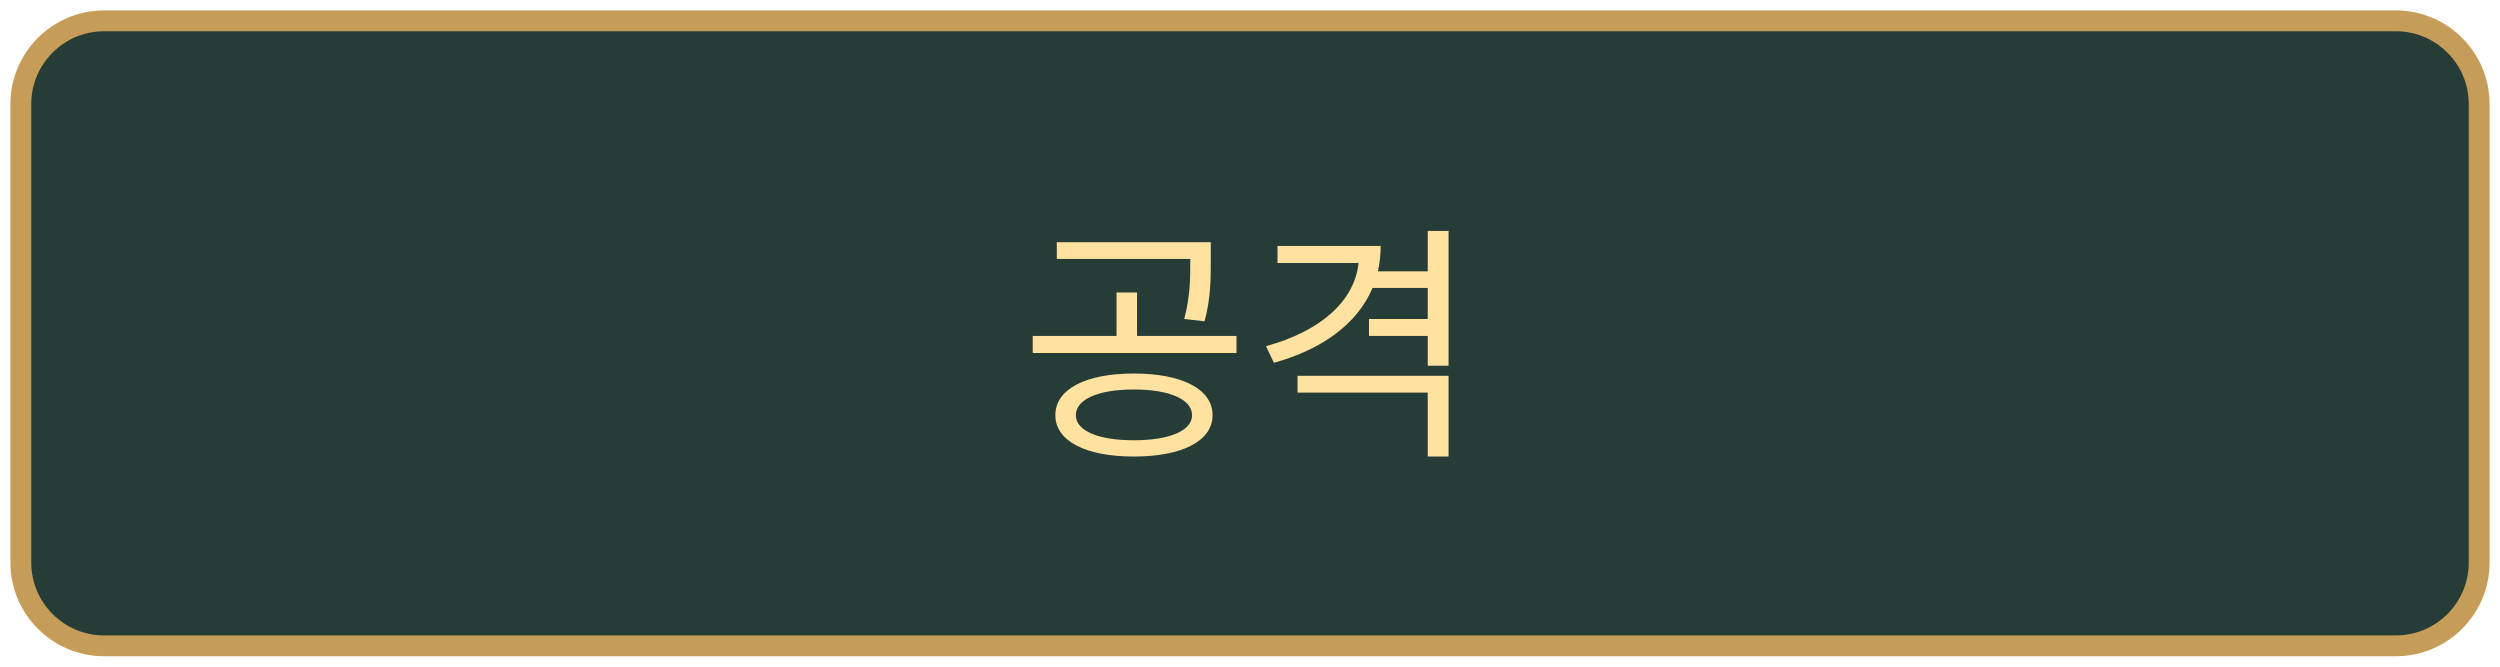
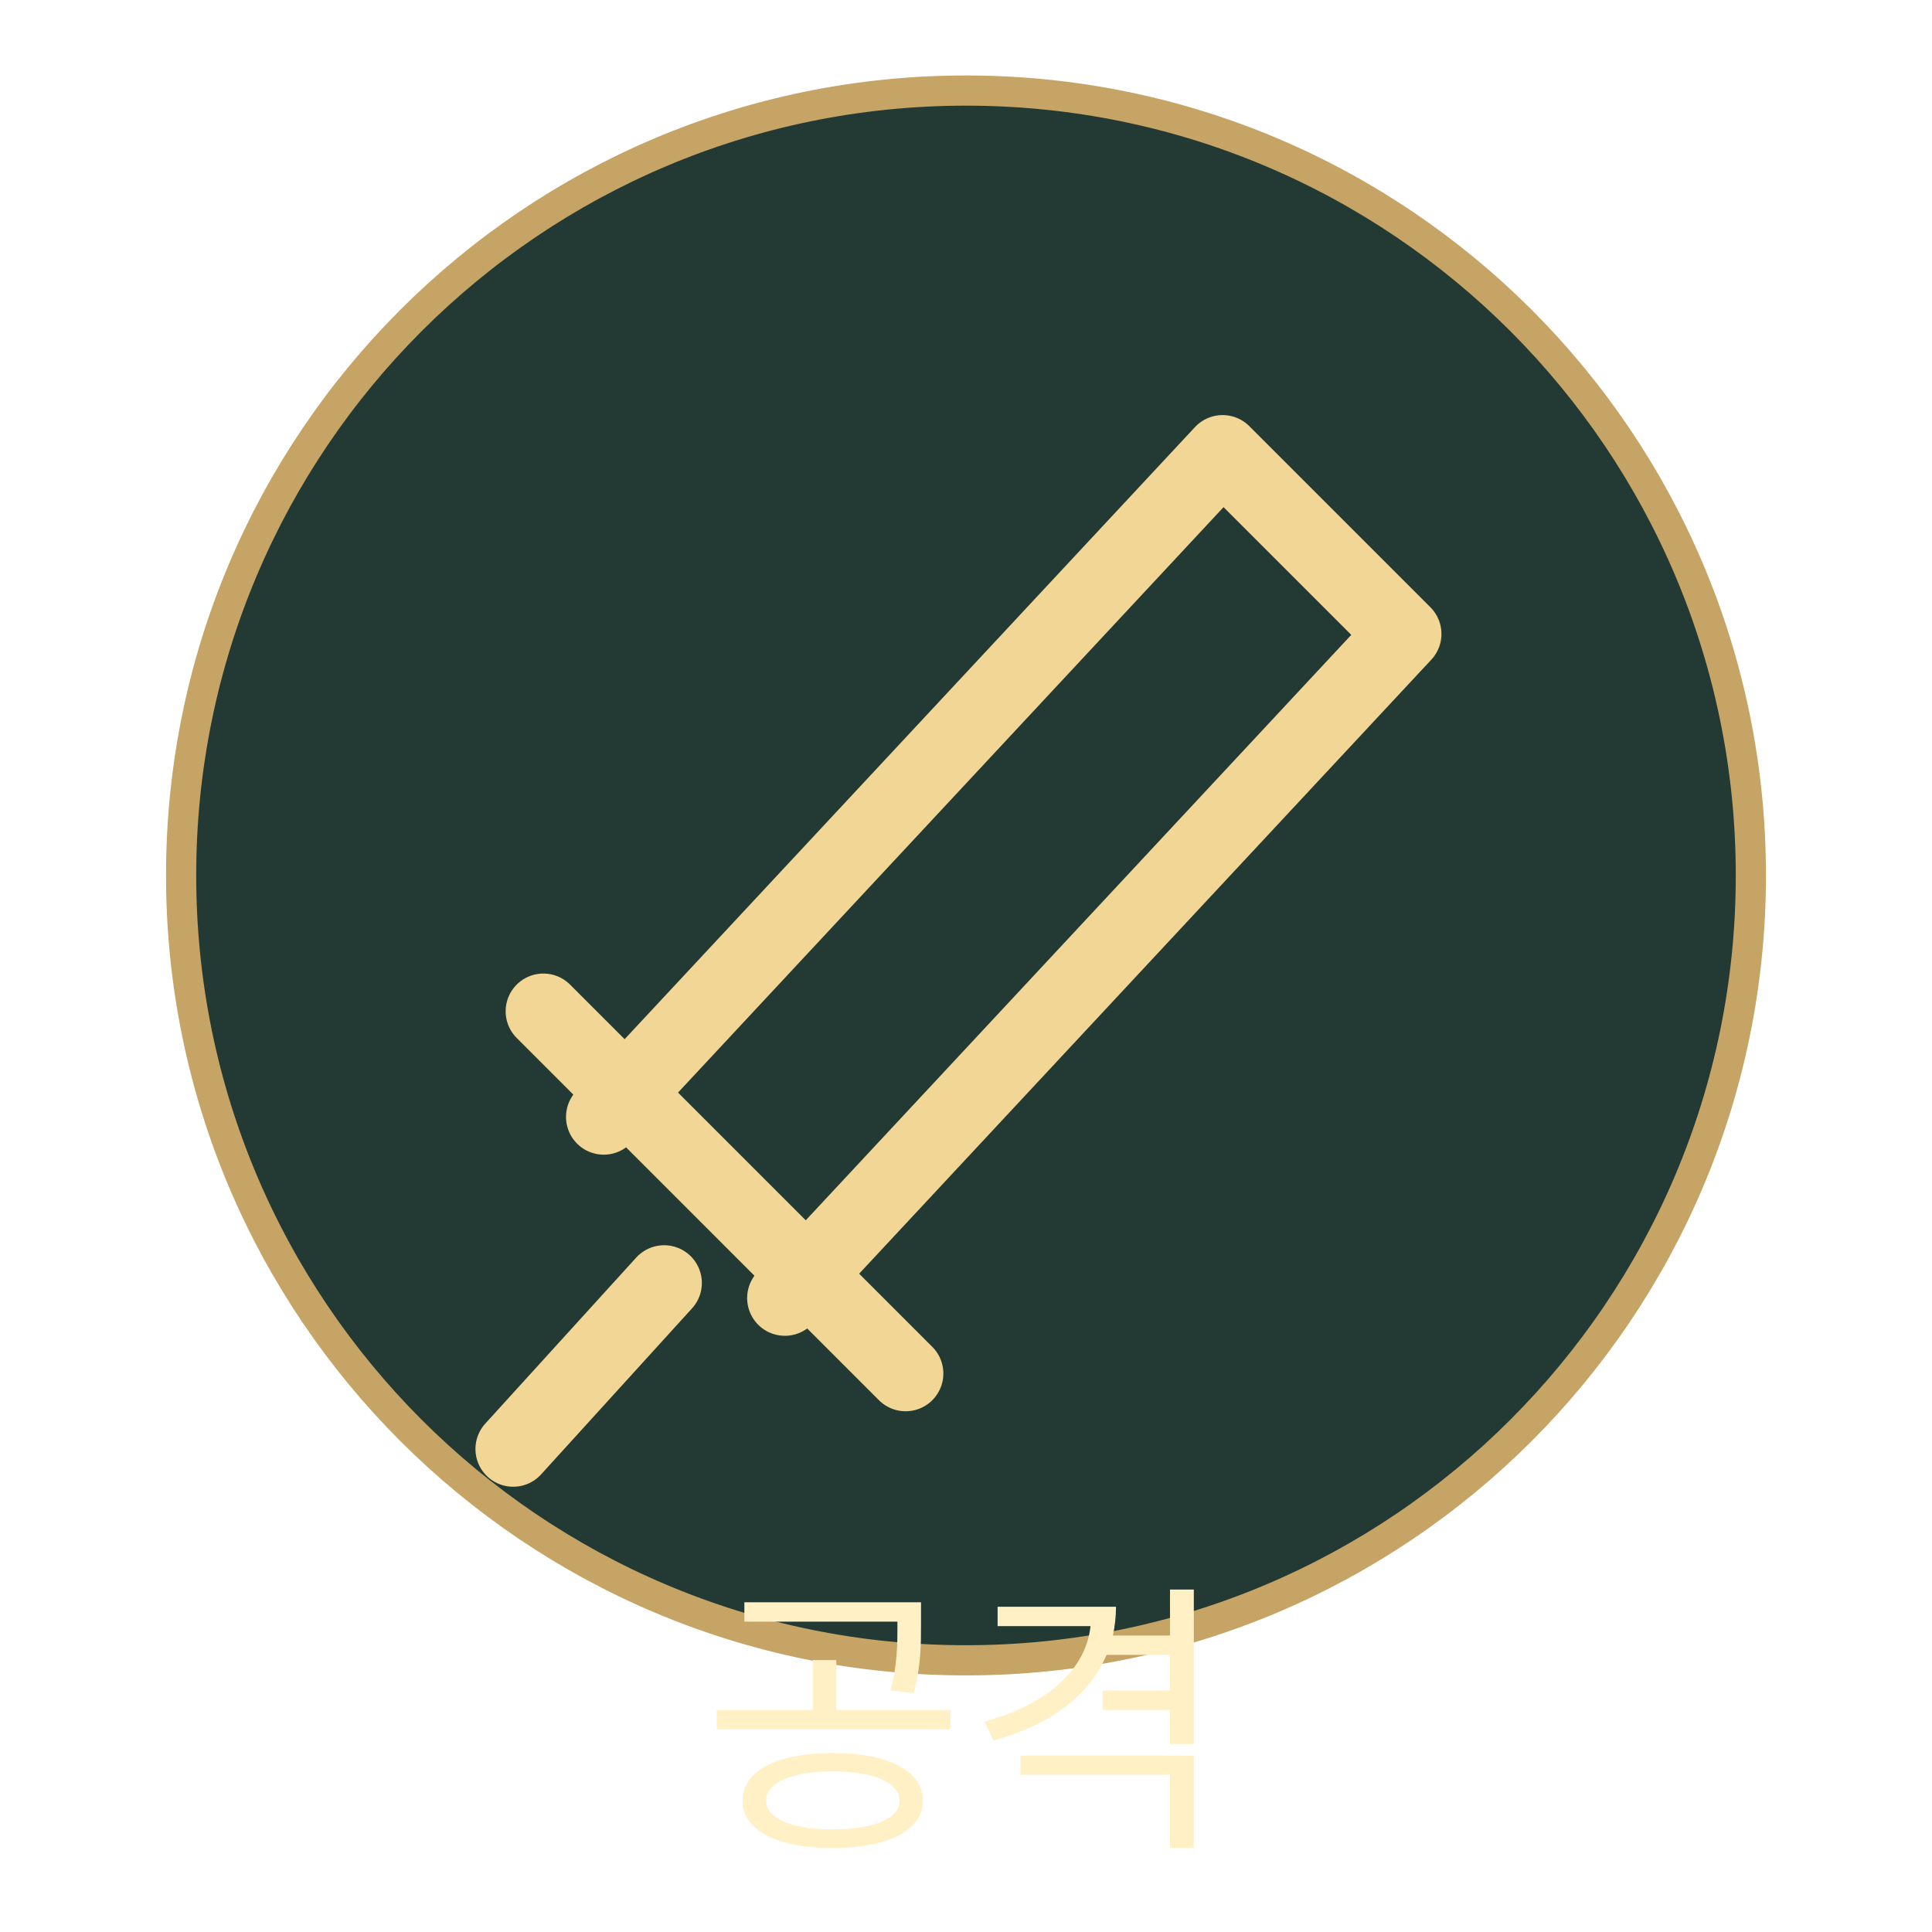
- <svg xmlns="http://www.w3.org/2000/svg" width="240" height="64" viewBox="0 0 240 64">
-   <rect x="2" y="2" width="236" height="60" rx="8" fill="#19302af0" stroke="#c69d58" stroke-width="2" />
-   <text x="120" y="42" text-anchor="middle" fill="#ffe1a0" font-family="sans-serif" font-size="24">공격</text>
+ <svg xmlns="http://www.w3.org/2000/svg" width="128" height="128" viewBox="0 0 128 128">
+   <circle cx="64" cy="58" r="52" fill="#132a24ed" stroke="#c6a465" stroke-width="2" />
+   <path d="M40 74L81 30L93 42L52 86M36 67L60 91M34 96L44 85" fill="none" stroke="#f2d696" stroke-width="5" stroke-linecap="round" stroke-linejoin="round" />
+   <text x="64" y="121" text-anchor="middle" fill="#fff0c5" font-family="sans-serif" font-size="19">공격</text>
</svg>
